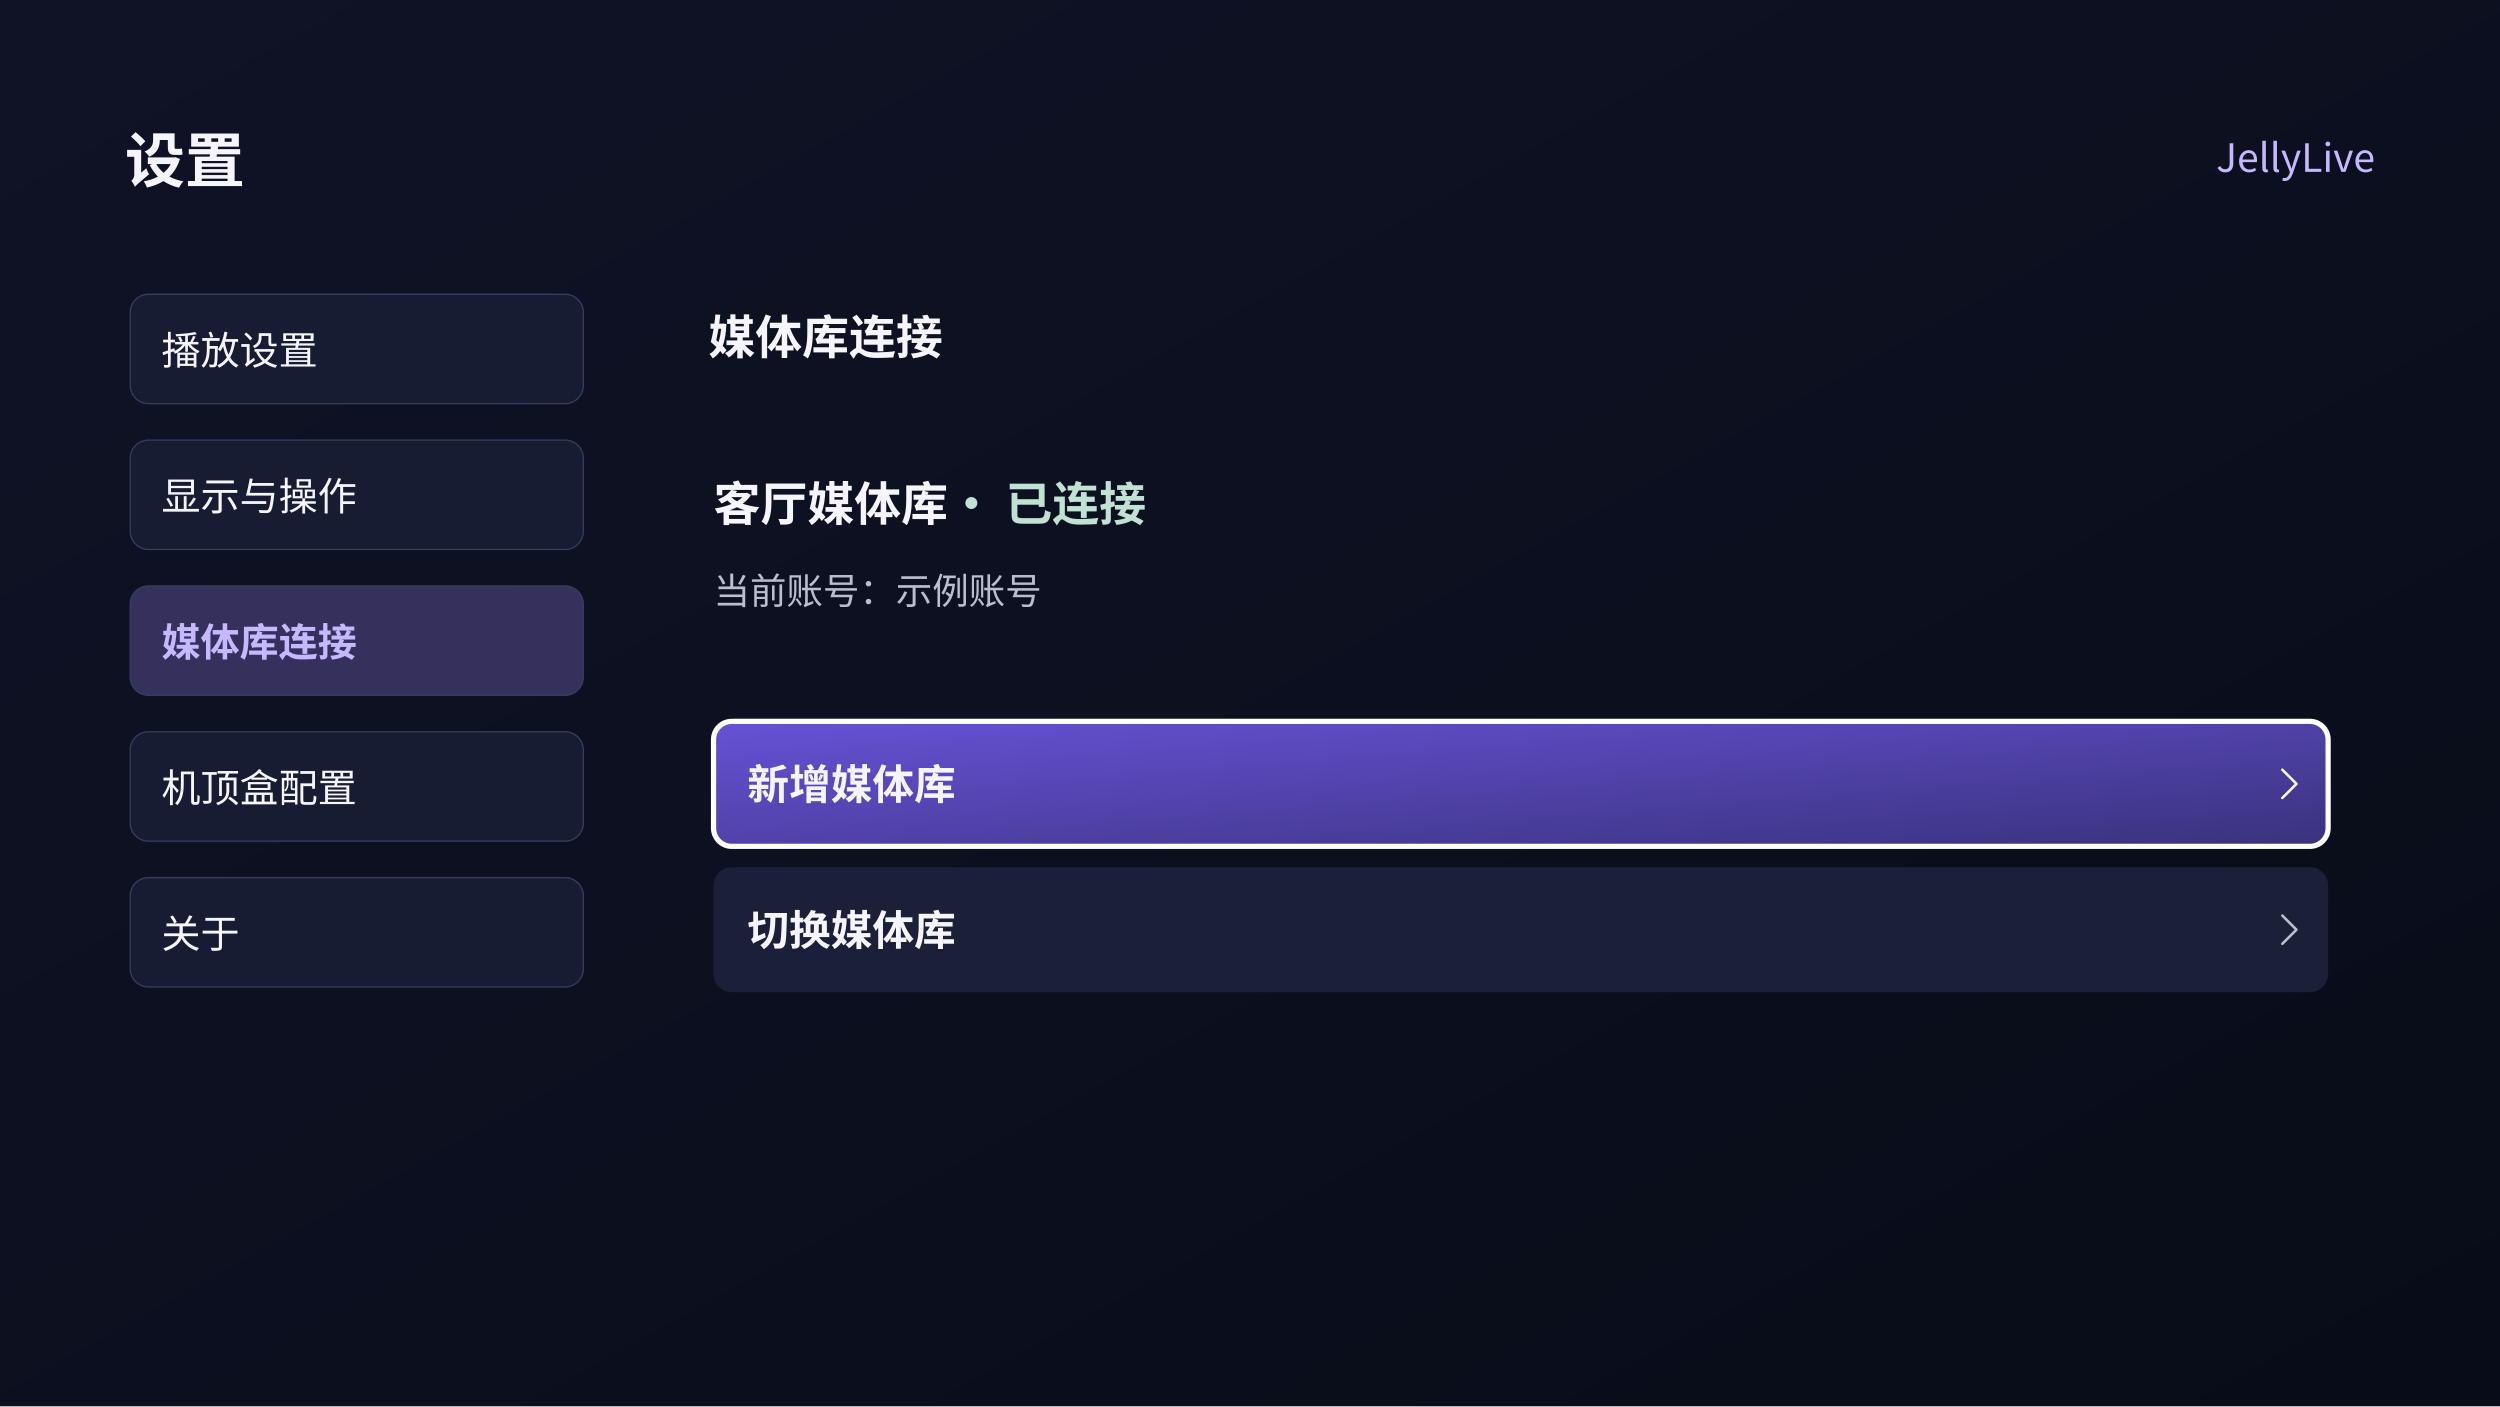
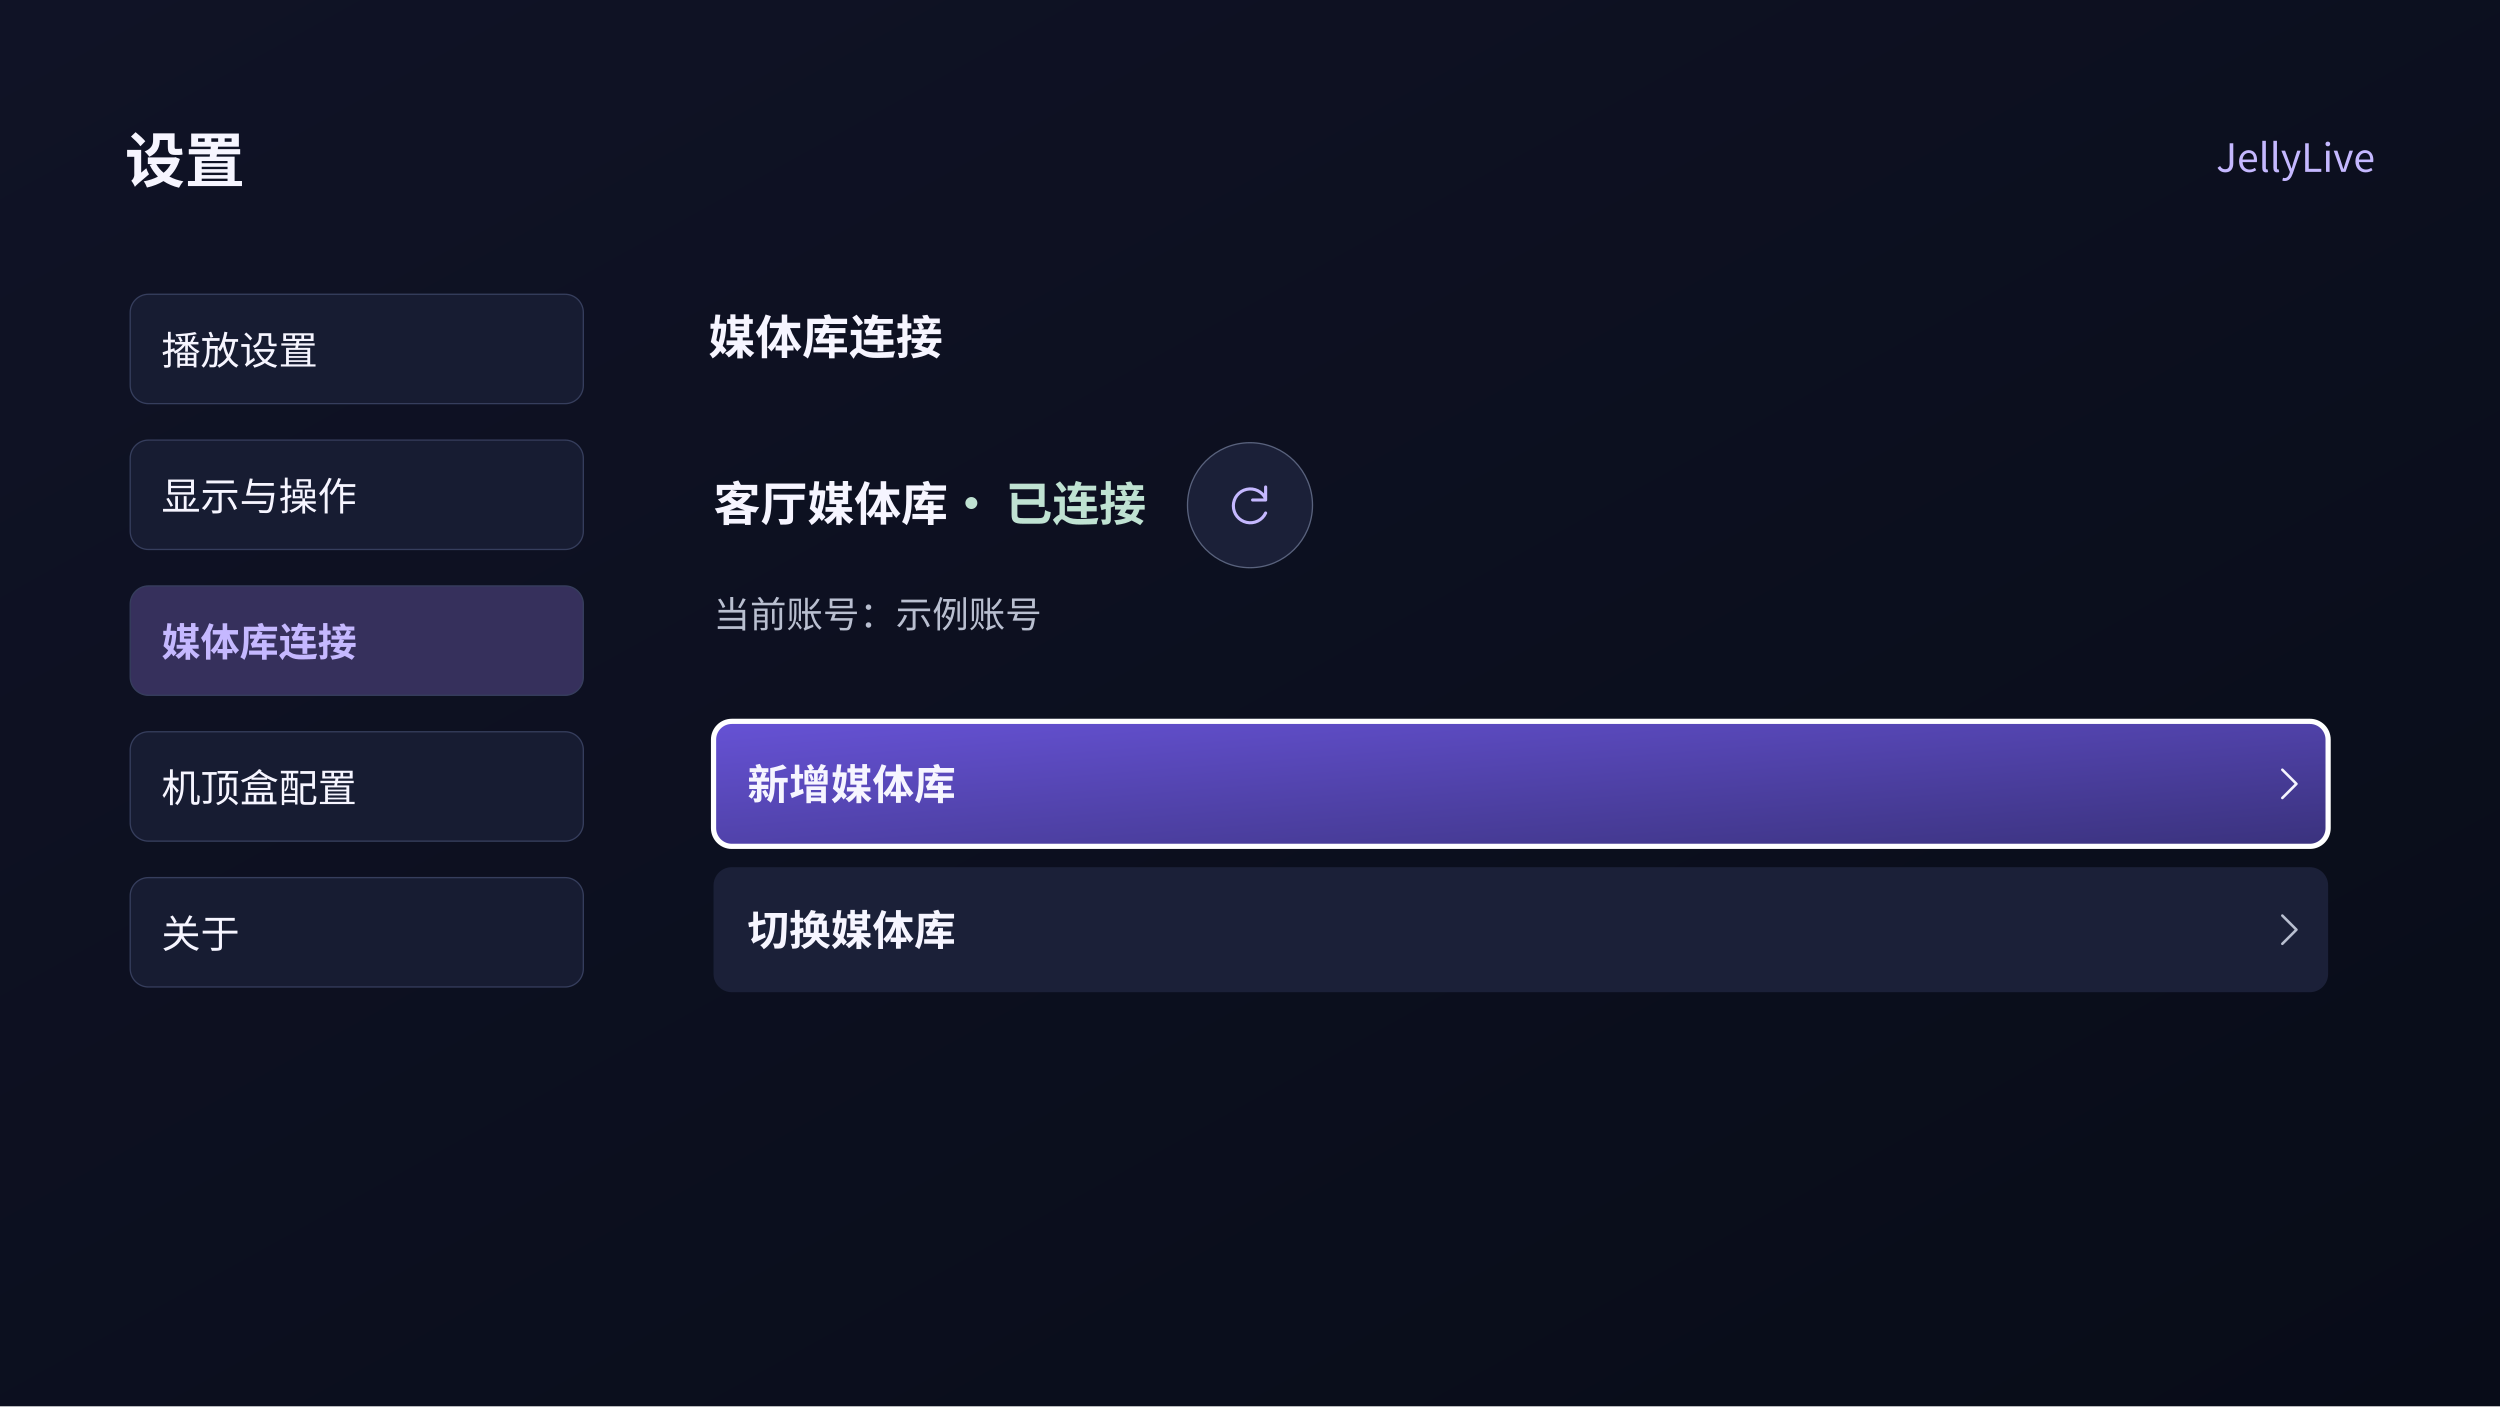
<svg xmlns="http://www.w3.org/2000/svg" width="1920" height="1080" viewBox="0 0 1920 1080" role="img" aria-labelledby="title desc">
  <defs>
    <linearGradient id="bg" x2="1" y2="1">
      <stop stop-color="#101326" />
      <stop offset="1" stop-color="#080c18" />
    </linearGradient>
    <linearGradient id="purple" x2="1" y2="1">
      <stop stop-color="#6652d5" />
      <stop offset="1" stop-color="#3a327d" />
    </linearGradient>
  </defs>
  <g font-family="Noto Sans CJK SC, Microsoft YaHei, sans-serif">
    <rect width="1920" height="1080" fill="url(#bg)" />
    <text x="96" y="140" fill="#f6f5ff" font-size="46" font-weight="650">设置</text>
    <text x="1824" y="132" fill="#c5b8ff" font-size="30" font-weight="500" text-anchor="end">JellyLive</text>
    <rect x="100" y="226" width="348" height="84" rx="14" fill="#171c32" stroke="#363e5d" stroke-width="1" />
    <text x="124" y="280" fill="#f6f5ff" font-size="30" font-weight="500">播放设置</text>
    <rect x="100" y="338" width="348" height="84" rx="14" fill="#171c32" stroke="#363e5d" stroke-width="1" />
    <text x="124" y="392" fill="#f6f5ff" font-size="30" font-weight="500">显示与操作</text>
    <rect x="100" y="450" width="348" height="84" rx="14" fill="#36305c" stroke="#363e5d" stroke-width="1" />
    <text x="124" y="504" fill="#c5b8ff" font-size="30" font-weight="650">媒体库连接</text>
    <rect x="100" y="562" width="348" height="84" rx="14" fill="#171c32" stroke="#363e5d" stroke-width="1" />
    <text x="124" y="616" fill="#f6f5ff" font-size="30" font-weight="500">机顶盒配置</text>
    <rect x="100" y="674" width="348" height="84" rx="14" fill="#171c32" stroke="#363e5d" stroke-width="1" />
    <text x="124" y="728" fill="#f6f5ff" font-size="30" font-weight="500">关于</text>
    <text x="544" y="272" fill="#f6f5ff" font-size="36" font-weight="650">媒体库连接</text>
    <text x="548" y="400" fill="#f6f5ff" font-size="36" font-weight="650">客厅媒体库</text>
    <text x="728" y="400" fill="#bfe2d2" font-size="36" font-weight="600"> · 已连接</text>
-     <text x="548" y="464" fill="#b9bfd0" font-size="28" font-weight="400">当前账号：示例账号</text>
+     <g data-role="connection-retry" data-busy="false" aria-label="检查连接">
+       <rect x="912" y="340" width="96" height="96" rx="48" fill="#1b2038" stroke="#59627d" stroke-width="1" />
+       <g transform="translate(942 370) scale(1.0)">
+         <path d="M30 13 A13 13 0 1 0 30 24 M30 4 V14 H20" fill="none" stroke="#c5b8ff" stroke-width="2.4" stroke-linecap="round" stroke-linejoin="round" />
+       </g>
+     </g>
+     <text x="548" y="482" fill="#b9bfd0" font-size="28" font-weight="400">当前账号：示例账号</text>
    <g data-role="settings-row" data-title="新增媒体库" data-kind="choice" data-disabled="false">
      <rect x="548" y="554" width="1240" height="96" rx="14" fill="url(#purple)" stroke="#fff" stroke-width="4" />
      <text x="574" y="614.0" fill="#f6f5ff" font-size="32" font-weight="600">新增媒体库</text>
      <text x="1722" y="614.0" fill="#f6f5ff" font-size="28" font-weight="400" text-anchor="end" />
      <g transform="translate(1742 587.0) scale(0.8333333)">
        <path d="M13 5 L26 18 L13 31" fill="none" stroke="#f6f5ff" stroke-width="2.4" stroke-linecap="round" stroke-linejoin="round" />
      </g>
    </g>
    <g data-role="settings-row" data-title="切换媒体库" data-kind="choice" data-disabled="false">
      <rect x="548" y="666" width="1240" height="96" rx="14" fill="#1b2038" stroke="none" stroke-width="0" />
      <text x="574" y="726.0" fill="#f6f5ff" font-size="32" font-weight="600">切换媒体库</text>
      <text x="1722" y="726.0" fill="#c5b8ff" font-size="28" font-weight="400" text-anchor="end" />
      <g transform="translate(1742 699.0) scale(0.8333333)">
        <path d="M13 5 L26 18 L13 31" fill="none" stroke="#b9bfd0" stroke-width="2.4" stroke-linecap="round" stroke-linejoin="round" />
      </g>
    </g>
  </g>
</svg>
